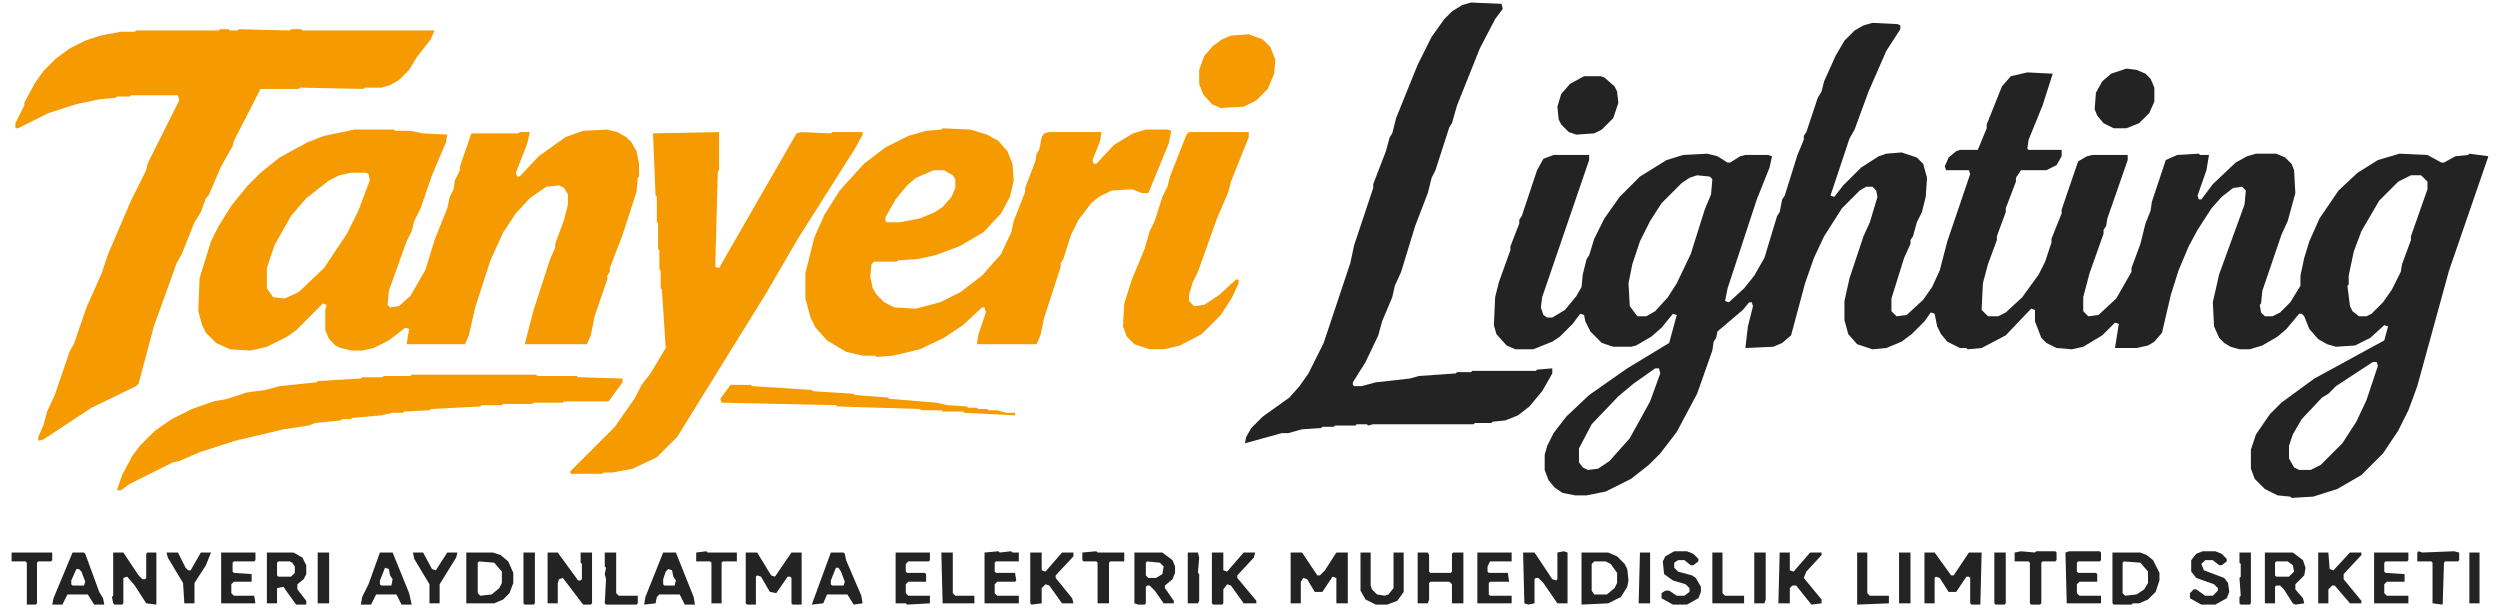
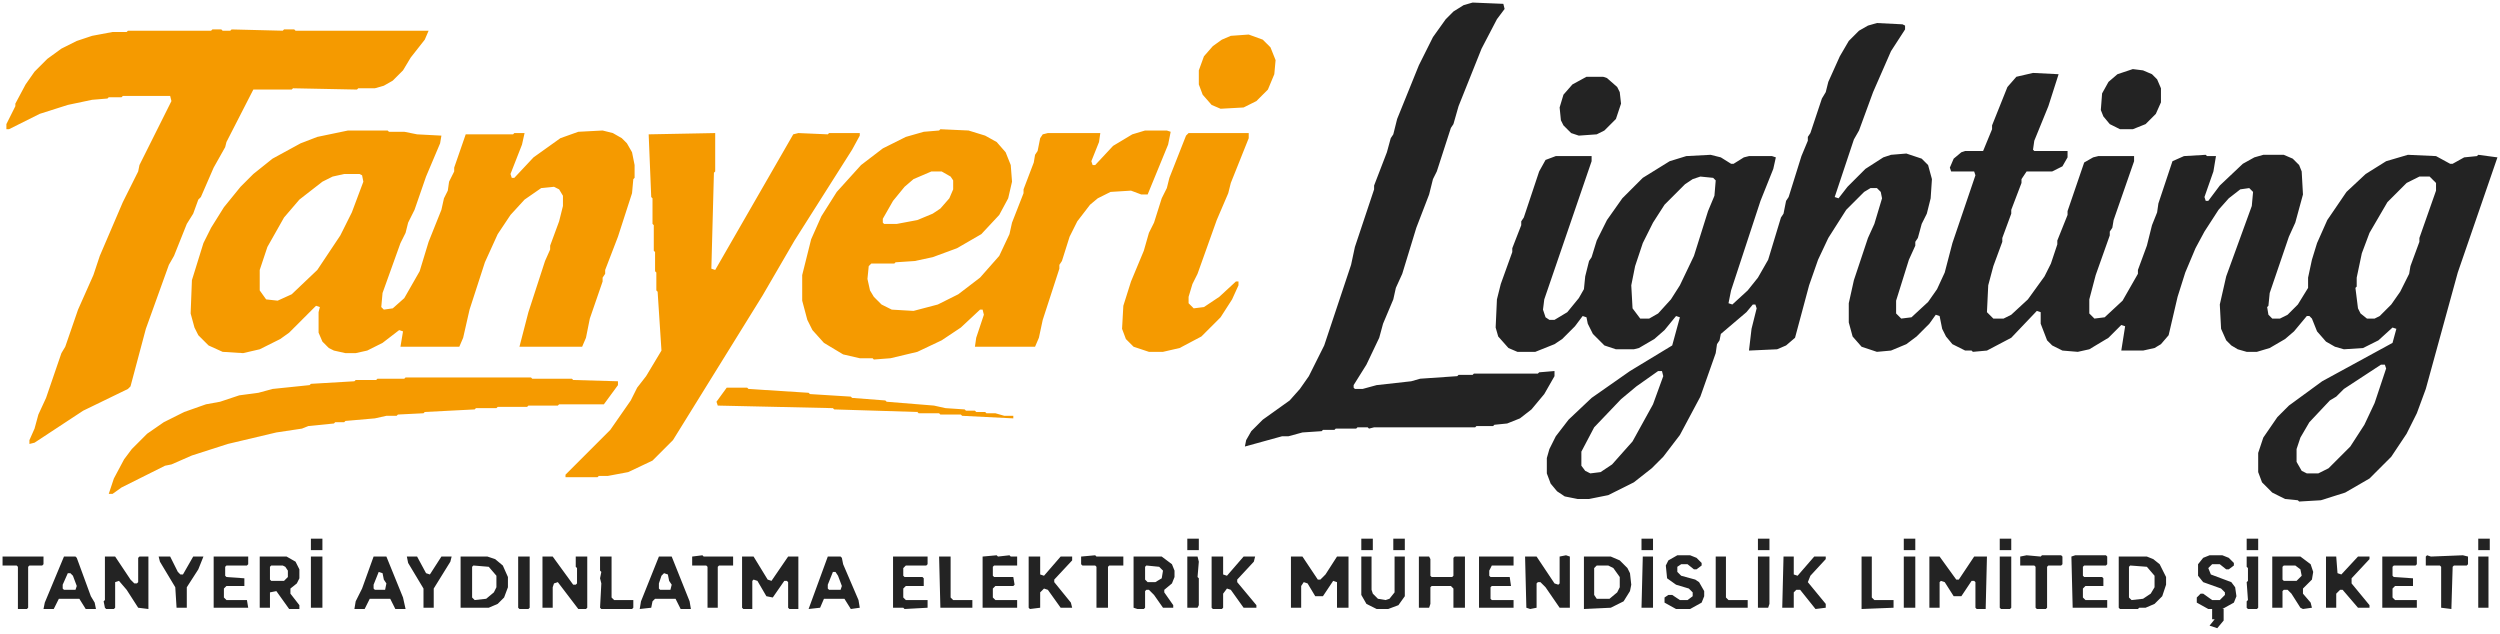
- <svg xmlns="http://www.w3.org/2000/svg" width="560" height="136" viewBox="116 119 1954 478">
+ <svg xmlns="http://www.w3.org/2000/svg" width="560" height="142" viewBox="116 119 1954 495.475">
  <path d="M 676 433 L 677 436 L 767 438 L 768 439 L 833 441 L 834 442 L 850 442 L 851 443 L 867 443 L 868 444 L 908 446 L 908 444 L 901 444 L 894 442 L 887 442 L 886 441 L 879 441 L 878 440 L 871 440 L 870 439 L 855 438 L 846 436 L 809 433 L 808 432 L 782 430 L 781 429 L 749 427 L 748 426 L 701 423 L 700 422 L 684 422 Z M 599 417 L 564 416 L 563 415 L 532 415 L 531 414 L 433 414 L 432 415 L 411 415 L 410 416 L 394 416 L 393 417 L 359 419 L 358 420 L 329 423 L 318 426 L 303 428 L 288 433 L 277 435 L 260 441 L 244 449 L 231 458 L 219 470 L 213 478 L 205 493 L 201 505 L 204 505 L 211 500 L 245 483 L 250 482 L 266 475 L 294 466 L 332 457 L 352 454 L 357 452 L 377 450 L 378 449 L 385 449 L 386 448 L 409 446 L 418 444 L 426 444 L 427 443 L 447 442 L 448 441 L 487 439 L 488 438 L 504 438 L 505 437 L 528 437 L 529 436 L 552 436 L 553 435 L 588 435 L 599 420 Z M 1092 223 L 1045 223 L 1043 225 L 1030 258 L 1028 266 L 1024 274 L 1018 293 L 1014 301 L 1010 315 L 1000 339 L 994 358 L 993 376 L 996 384 L 1002 390 L 1014 394 L 1025 394 L 1038 391 L 1055 382 L 1070 367 L 1079 353 L 1084 342 L 1084 339 L 1082 339 L 1069 351 L 1057 359 L 1049 360 L 1045 356 L 1045 351 L 1048 341 L 1052 333 L 1067 291 L 1076 270 L 1078 262 L 1092 227 Z M 788 223 L 764 223 L 763 224 L 740 223 L 736 224 L 675 330 L 672 329 L 674 254 L 675 253 L 675 223 L 623 224 L 625 273 L 626 274 L 626 294 L 627 295 L 627 315 L 628 316 L 628 331 L 629 332 L 629 346 L 630 347 L 633 393 L 621 413 L 614 422 L 609 432 L 593 455 L 558 490 L 558 492 L 583 492 L 584 491 L 591 491 L 607 488 L 626 479 L 642 463 L 712 350 L 737 307 L 782 236 L 788 225 Z M 266 338 L 265 364 L 268 375 L 271 381 L 279 389 L 290 394 L 306 395 L 319 392 L 335 384 L 342 379 L 363 358 L 366 359 L 365 363 L 365 379 L 368 386 L 373 391 L 377 393 L 386 395 L 394 395 L 403 393 L 415 387 L 428 377 L 431 378 L 429 390 L 475 390 L 478 383 L 483 361 L 495 324 L 505 302 L 515 287 L 526 275 L 539 266 L 549 265 L 553 267 L 556 272 L 556 280 L 553 292 L 546 311 L 546 314 L 542 323 L 529 363 L 522 390 L 571 390 L 574 383 L 577 368 L 587 339 L 587 336 L 589 333 L 589 330 L 599 304 L 610 270 L 611 259 L 612 258 L 612 248 L 610 238 L 606 231 L 602 227 L 595 223 L 587 221 L 568 222 L 554 227 L 533 242 L 518 258 L 516 258 L 515 255 L 524 232 L 526 223 L 518 223 L 517 224 L 480 224 L 471 250 L 471 253 L 467 261 L 466 268 L 463 274 L 461 283 L 451 308 L 444 331 L 432 352 L 423 360 L 416 361 L 414 359 L 415 348 L 429 309 L 433 301 L 435 293 L 440 283 L 449 257 L 460 231 L 461 225 L 442 224 L 432 222 L 420 222 L 419 221 L 388 221 L 364 226 L 351 231 L 329 243 L 314 255 L 304 265 L 291 281 L 281 297 L 275 309 Z M 399 256 L 400 261 L 391 285 L 382 303 L 364 330 L 344 349 L 333 354 L 324 353 L 319 346 L 319 330 L 325 312 L 338 289 L 350 275 L 368 261 L 376 257 L 385 255 L 397 255 Z M 1031 222 L 1028 221 L 1011 221 L 1001 224 L 986 233 L 972 248 L 970 248 L 969 245 L 975 230 L 976 223 L 935 223 L 931 224 L 929 227 L 927 237 L 925 240 L 924 246 L 916 267 L 916 270 L 907 293 L 905 302 L 897 319 L 882 336 L 865 349 L 849 357 L 830 362 L 813 361 L 805 357 L 799 351 L 796 346 L 794 337 L 795 327 L 797 325 L 815 325 L 816 324 L 831 323 L 845 320 L 864 313 L 883 302 L 897 287 L 904 274 L 907 261 L 906 248 L 902 238 L 895 230 L 886 225 L 873 221 L 851 220 L 850 221 L 838 222 L 824 226 L 806 235 L 789 248 L 770 269 L 758 288 L 750 306 L 743 334 L 743 354 L 747 369 L 751 377 L 760 387 L 775 396 L 788 399 L 798 399 L 799 400 L 812 399 L 833 394 L 852 385 L 867 375 L 882 361 L 884 361 L 885 365 L 879 383 L 878 390 L 925 390 L 928 383 L 931 369 L 944 329 L 944 326 L 946 323 L 952 304 L 958 292 L 968 279 L 974 274 L 984 269 L 1000 268 L 1008 271 L 1013 271 L 1029 232 Z M 859 257 L 861 260 L 861 267 L 858 274 L 851 282 L 845 286 L 833 291 L 817 294 L 807 294 L 806 293 L 806 290 L 814 276 L 823 265 L 830 259 L 844 253 L 852 253 Z M 1103 150 L 1092 146 L 1078 147 L 1071 150 L 1064 155 L 1057 163 L 1053 174 L 1053 185 L 1056 193 L 1063 201 L 1070 204 L 1088 203 L 1098 198 L 1107 189 L 1112 177 L 1113 166 L 1109 156 Z M 451 143 L 347 143 L 346 142 L 338 142 L 337 143 L 297 142 L 296 143 L 290 143 L 289 142 L 282 142 L 281 143 L 216 143 L 215 144 L 204 144 L 188 147 L 176 151 L 164 157 L 153 165 L 143 175 L 136 185 L 128 200 L 128 202 L 121 216 L 121 220 L 123 220 L 147 208 L 169 201 L 188 197 L 200 196 L 201 195 L 211 195 L 212 194 L 249 194 L 250 198 L 225 248 L 224 253 L 212 277 L 194 319 L 189 334 L 177 361 L 167 390 L 164 395 L 152 430 L 146 443 L 143 454 L 139 463 L 139 466 L 143 465 L 181 440 L 216 423 L 218 421 L 230 376 L 248 326 L 252 319 L 262 294 L 267 286 L 271 275 L 273 273 L 283 250 L 292 234 L 293 230 L 314 189 L 344 189 L 345 188 L 395 189 L 396 188 L 409 188 L 416 186 L 423 182 L 431 174 L 437 164 L 448 150 Z" fill="#F59A00" fill-rule="evenodd" />
-   <path d="M 2053 554 L 2053 594 L 2061 594 L 2061 554 Z M 1978 554 L 1978 594 L 2005 594 L 2005 588 L 1988 588 L 1986 586 L 1986 579 L 1988 577 L 2002 577 L 2002 571 L 1987 570 L 1986 569 L 1986 562 L 1987 561 L 2004 561 L 2005 560 L 2005 554 Z M 1934 554 L 1934 594 L 1942 594 L 1942 583 L 1945 580 L 1947 580 L 1959 594 L 1968 594 L 1968 592 L 1954 575 L 1954 571 L 1968 556 L 1968 554 L 1959 554 L 1946 568 L 1943 567 L 1942 554 Z M 1892 554 L 1892 594 L 1900 594 L 1900 581 L 1901 580 L 1904 580 L 1907 583 L 1914 594 L 1916 595 L 1923 594 L 1922 590 L 1916 583 L 1916 579 L 1923 572 L 1924 566 L 1922 560 L 1914 554 Z M 1900 562 L 1901 561 L 1910 561 L 1914 564 L 1915 569 L 1911 573 L 1901 573 L 1900 572 Z M 1872 554 L 1872 562 L 1873 563 L 1873 573 L 1872 574 L 1873 588 L 1872 589 L 1872 594 L 1873 595 L 1880 595 L 1881 594 L 1881 554 Z M 1772 554 L 1772 594 L 1773 595 L 1787 595 L 1788 594 L 1793 594 L 1800 591 L 1806 585 L 1809 576 L 1809 570 L 1804 560 L 1799 556 L 1794 554 Z M 1781 561 L 1794 562 L 1800 569 L 1800 578 L 1797 583 L 1791 587 L 1782 588 L 1780 586 L 1780 562 Z M 1679 554 L 1679 594 L 1680 595 L 1687 595 L 1688 594 L 1688 554 Z M 1624 554 L 1624 594 L 1632 594 L 1632 574 L 1633 573 L 1636 574 L 1643 585 L 1649 585 L 1657 573 L 1659 573 L 1660 574 L 1660 594 L 1661 595 L 1668 595 L 1669 554 L 1659 554 L 1647 572 L 1645 572 L 1632 554 Z M 1604 554 L 1604 594 L 1613 594 L 1613 554 Z M 1571 554 L 1571 595 L 1596 594 L 1596 588 L 1581 588 L 1579 586 L 1579 554 Z M 1510 554 L 1509 594 L 1518 594 L 1518 582 L 1520 580 L 1523 580 L 1535 595 L 1543 594 L 1543 591 L 1529 574 L 1531 569 L 1543 556 L 1543 554 L 1534 554 L 1521 569 L 1518 568 L 1518 554 Z M 1490 554 L 1490 594 L 1498 594 L 1499 591 L 1499 554 Z M 1457 554 L 1457 594 L 1482 594 L 1482 588 L 1467 588 L 1465 586 L 1465 554 Z M 1400 554 L 1399 594 L 1408 594 L 1408 554 Z M 1354 554 L 1354 595 L 1375 594 L 1385 589 L 1390 581 L 1391 576 L 1390 567 L 1388 563 L 1382 557 L 1375 554 Z M 1364 561 L 1373 561 L 1377 563 L 1382 570 L 1382 578 L 1380 582 L 1374 587 L 1364 587 L 1362 584 L 1362 563 Z M 1272 554 L 1272 594 L 1299 594 L 1299 588 L 1282 588 L 1281 587 L 1281 578 L 1282 577 L 1297 577 L 1296 570 L 1281 570 L 1280 569 L 1280 565 L 1282 561 L 1299 561 L 1299 554 Z M 1225 554 L 1225 594 L 1233 594 L 1234 591 L 1234 578 L 1235 577 L 1250 577 L 1252 579 L 1252 594 L 1261 594 L 1261 554 L 1253 554 L 1252 555 L 1252 569 L 1251 570 L 1235 570 L 1234 569 L 1234 556 L 1233 554 Z M 1180 554 L 1180 584 L 1184 591 L 1192 595 L 1201 595 L 1209 592 L 1214 585 L 1214 554 L 1206 554 L 1206 582 L 1202 587 L 1199 588 L 1193 587 L 1189 583 L 1188 580 L 1188 554 Z M 1125 554 L 1125 594 L 1133 594 L 1133 577 L 1135 574 L 1138 575 L 1144 585 L 1150 585 L 1158 573 L 1161 574 L 1161 594 L 1170 594 L 1170 554 L 1161 554 L 1152 568 L 1148 572 L 1146 572 L 1134 554 Z M 1063 554 L 1063 594 L 1064 595 L 1071 595 L 1072 594 L 1072 583 L 1075 579 L 1078 580 L 1088 594 L 1098 594 L 1098 592 L 1083 574 L 1083 572 L 1096 558 L 1097 554 L 1088 554 L 1075 569 L 1072 568 L 1072 554 Z M 1044 554 L 1044 594 L 1052 594 L 1053 592 L 1053 571 L 1052 570 L 1053 558 L 1052 554 Z M 1002 554 L 1002 594 L 1005 595 L 1010 595 L 1011 594 L 1011 581 L 1012 580 L 1014 580 L 1018 584 L 1025 594 L 1033 594 L 1033 592 L 1026 582 L 1026 580 L 1032 575 L 1034 570 L 1034 565 L 1032 560 L 1024 554 Z M 1011 562 L 1012 561 L 1022 562 L 1025 565 L 1024 571 L 1019 574 L 1013 574 L 1011 572 Z M 920 554 L 920 594 L 921 595 L 929 594 L 929 582 L 932 579 L 935 580 L 945 594 L 954 594 L 953 590 L 940 574 L 940 572 L 954 557 L 954 554 L 945 554 L 932 569 L 929 568 L 929 554 Z M 850 554 L 851 594 L 876 594 L 876 588 L 861 588 L 859 586 L 859 554 Z M 814 554 L 814 594 L 822 594 L 823 595 L 841 594 L 841 588 L 824 588 L 822 586 L 822 579 L 824 577 L 838 577 L 838 571 L 837 570 L 823 570 L 822 569 L 822 563 L 824 561 L 840 561 L 841 560 L 841 554 Z M 763 554 L 748 595 L 757 594 L 760 587 L 776 587 L 781 595 L 788 594 L 787 588 L 775 560 L 774 555 L 773 554 Z M 767 566 L 769 566 L 771 569 L 774 577 L 773 580 L 764 580 L 763 579 L 763 576 Z M 696 554 L 696 594 L 697 595 L 704 595 L 704 573 L 705 572 L 708 573 L 715 585 L 720 586 L 729 573 L 731 573 L 732 574 L 732 594 L 733 595 L 740 595 L 740 554 L 732 554 L 719 573 L 716 572 L 705 554 Z M 631 554 L 617 589 L 616 595 L 625 594 L 626 589 L 628 587 L 644 587 L 648 595 L 656 595 L 655 589 L 641 554 Z M 635 567 L 638 568 L 639 573 L 641 576 L 640 580 L 632 580 L 631 579 L 631 575 L 633 569 Z M 585 554 L 585 565 L 586 566 L 585 571 L 586 575 L 585 594 L 586 595 L 610 595 L 611 594 L 611 588 L 596 588 L 594 586 L 594 554 Z M 540 554 L 540 594 L 548 594 L 548 578 L 549 575 L 552 574 L 568 595 L 574 595 L 575 594 L 575 554 L 566 554 L 566 562 L 567 563 L 567 575 L 566 576 L 564 576 L 548 554 Z M 521 554 L 521 594 L 522 595 L 529 595 L 530 594 L 530 554 Z M 476 554 L 476 594 L 498 594 L 505 591 L 510 586 L 513 578 L 513 570 L 509 561 L 503 556 L 497 554 Z M 486 561 L 498 562 L 504 569 L 504 578 L 502 582 L 496 587 L 487 588 L 485 586 L 485 562 Z M 434 554 L 435 559 L 447 579 L 447 594 L 455 594 L 455 579 L 468 558 L 469 554 L 461 554 L 452 568 L 449 567 L 442 554 Z M 408 554 L 399 579 L 394 589 L 393 595 L 401 595 L 405 587 L 421 587 L 425 595 L 433 595 L 431 586 L 418 554 Z M 412 566 L 415 567 L 416 572 L 418 575 L 417 580 L 409 580 L 408 579 L 408 576 Z M 359 554 L 359 594 L 368 594 L 368 554 Z M 319 554 L 319 594 L 327 594 L 327 582 L 332 581 L 342 595 L 350 595 L 350 592 L 343 583 L 343 579 L 348 575 L 350 571 L 350 564 L 347 558 L 340 554 Z M 327 562 L 328 561 L 337 561 L 339 562 L 341 565 L 341 570 L 338 573 L 328 573 L 327 572 Z M 283 554 L 283 594 L 310 594 L 309 588 L 293 588 L 291 586 L 291 579 L 293 577 L 307 577 L 307 571 L 293 570 L 292 569 L 292 562 L 293 561 L 309 561 L 310 560 L 310 554 Z M 240 554 L 241 558 L 253 578 L 254 594 L 262 594 L 262 578 L 271 564 L 275 554 L 267 554 L 259 568 L 257 568 L 255 566 L 249 554 Z M 198 554 L 198 588 L 197 589 L 198 594 L 199 595 L 205 595 L 206 594 L 206 574 L 209 573 L 215 580 L 224 594 L 232 595 L 232 554 L 225 554 L 224 555 L 224 574 L 223 575 L 221 575 L 218 572 L 206 554 Z M 166 554 L 151 590 L 150 595 L 158 595 L 162 587 L 178 587 L 183 595 L 191 595 L 190 590 L 187 585 L 176 555 L 175 554 Z M 169 567 L 171 567 L 173 569 L 176 577 L 175 580 L 166 580 L 165 579 L 165 576 Z M 118 554 L 118 561 L 129 561 L 130 562 L 130 595 L 137 595 L 138 594 L 138 562 L 139 561 L 149 561 L 150 560 L 150 554 Z M 2013 553 L 2012 554 L 2012 561 L 2023 561 L 2024 562 L 2024 594 L 2032 595 L 2033 562 L 2034 561 L 2044 561 L 2045 560 L 2045 554 L 2041 553 L 2016 554 Z M 1843 553 L 1838 555 L 1834 560 L 1834 569 L 1838 574 L 1852 579 L 1855 582 L 1855 584 L 1851 588 L 1845 588 L 1838 583 L 1836 583 L 1833 586 L 1833 590 L 1842 595 L 1853 595 L 1862 590 L 1864 585 L 1863 578 L 1860 574 L 1844 568 L 1842 563 L 1845 560 L 1851 560 L 1856 564 L 1858 564 L 1862 561 L 1862 559 L 1858 555 L 1853 553 Z M 1735 554 L 1736 594 L 1763 594 L 1763 588 L 1746 588 L 1744 586 L 1744 579 L 1746 577 L 1760 577 L 1760 571 L 1759 570 L 1745 570 L 1744 569 L 1744 562 L 1745 561 L 1762 561 L 1763 560 L 1763 554 L 1762 553 L 1738 553 Z M 1695 554 L 1695 561 L 1706 561 L 1707 562 L 1707 594 L 1708 595 L 1715 595 L 1716 594 L 1716 562 L 1717 561 L 1727 561 L 1728 560 L 1728 554 L 1727 553 L 1712 553 L 1711 554 L 1700 553 Z M 1427 553 L 1420 557 L 1418 561 L 1419 571 L 1426 576 L 1436 579 L 1439 582 L 1439 585 L 1435 588 L 1429 588 L 1423 584 L 1420 584 L 1417 586 L 1417 590 L 1426 595 L 1437 595 L 1446 590 L 1448 585 L 1448 581 L 1444 574 L 1441 572 L 1430 569 L 1427 566 L 1427 562 L 1430 560 L 1435 560 L 1440 564 L 1442 564 L 1446 561 L 1446 559 L 1442 555 L 1437 553 Z M 1343 554 L 1340 553 L 1335 554 L 1335 575 L 1334 576 L 1331 575 L 1317 554 L 1308 554 L 1309 594 L 1312 595 L 1317 594 L 1317 575 L 1318 574 L 1320 574 L 1324 578 L 1335 594 L 1343 594 Z M 961 554 L 961 560 L 962 561 L 972 561 L 973 562 L 973 594 L 982 594 L 982 562 L 983 561 L 994 561 L 994 554 L 973 554 L 972 553 Z M 884 554 L 884 594 L 911 594 L 911 588 L 894 588 L 892 586 L 892 579 L 894 577 L 908 577 L 909 576 L 908 570 L 893 570 L 892 569 L 892 562 L 893 561 L 911 561 L 911 554 L 906 554 L 905 553 L 896 554 L 895 553 Z M 657 554 L 657 561 L 668 561 L 669 562 L 669 594 L 677 594 L 677 562 L 678 561 L 689 561 L 689 554 L 666 554 L 665 553 Z M 1372 180 L 1369 179 L 1356 179 L 1345 185 L 1338 193 L 1335 203 L 1336 213 L 1338 217 L 1344 223 L 1350 225 L 1364 224 L 1370 221 L 1379 212 L 1383 200 L 1382 191 L 1380 187 Z M 1798 177 L 1791 174 L 1783 173 L 1771 177 L 1764 183 L 1759 192 L 1758 205 L 1760 210 L 1765 216 L 1773 220 L 1783 220 L 1793 216 L 1801 208 L 1805 199 L 1805 188 L 1802 181 Z M 1286 353 L 1285 375 L 1287 382 L 1295 391 L 1302 394 L 1316 394 L 1331 388 L 1337 384 L 1347 374 L 1353 366 L 1356 367 L 1357 372 L 1361 380 L 1370 389 L 1379 392 L 1393 392 L 1397 391 L 1409 384 L 1417 377 L 1426 366 L 1429 367 L 1423 389 L 1390 409 L 1360 430 L 1342 447 L 1332 460 L 1327 470 L 1325 477 L 1325 489 L 1328 497 L 1333 503 L 1339 507 L 1349 509 L 1358 509 L 1373 506 L 1393 496 L 1407 485 L 1416 476 L 1429 459 L 1445 429 L 1457 395 L 1458 388 L 1460 385 L 1461 380 L 1481 363 L 1486 357 L 1488 357 L 1489 360 L 1485 376 L 1483 393 L 1505 392 L 1512 389 L 1519 383 L 1530 342 L 1537 322 L 1545 305 L 1559 283 L 1573 269 L 1578 266 L 1583 266 L 1586 269 L 1587 274 L 1581 294 L 1576 305 L 1565 338 L 1561 356 L 1561 371 L 1564 382 L 1571 390 L 1583 394 L 1594 393 L 1606 388 L 1614 382 L 1624 372 L 1629 365 L 1632 366 L 1634 376 L 1637 382 L 1642 388 L 1652 393 L 1657 393 L 1658 394 L 1669 393 L 1688 383 L 1708 362 L 1711 363 L 1711 372 L 1716 385 L 1720 389 L 1728 393 L 1740 394 L 1749 392 L 1764 383 L 1774 373 L 1777 374 L 1774 393 L 1791 393 L 1800 391 L 1805 388 L 1811 381 L 1818 351 L 1824 332 L 1832 313 L 1839 300 L 1850 283 L 1858 274 L 1867 267 L 1874 266 L 1877 269 L 1876 280 L 1856 335 L 1851 357 L 1852 376 L 1856 385 L 1860 389 L 1865 392 L 1872 394 L 1880 394 L 1890 391 L 1902 384 L 1909 378 L 1919 366 L 1921 366 L 1923 368 L 1927 378 L 1934 386 L 1941 390 L 1948 392 L 1963 391 L 1975 385 L 1986 375 L 1989 376 L 1986 387 L 1931 417 L 1905 436 L 1896 445 L 1885 461 L 1881 473 L 1881 488 L 1884 496 L 1892 504 L 1902 509 L 1912 510 L 1913 511 L 1930 510 L 1949 504 L 1968 493 L 1985 476 L 1997 458 L 2005 442 L 2012 423 L 2037 332 L 2068 242 L 2053 240 L 2052 241 L 2042 242 L 2033 247 L 2031 247 L 2020 241 L 1998 240 L 1981 245 L 1965 255 L 1950 269 L 1935 291 L 1927 309 L 1923 322 L 1920 336 L 1920 344 L 1912 357 L 1904 365 L 1898 368 L 1892 368 L 1889 365 L 1888 359 L 1889 358 L 1890 348 L 1905 304 L 1910 293 L 1916 271 L 1915 253 L 1913 248 L 1908 243 L 1901 240 L 1885 240 L 1878 242 L 1869 247 L 1851 264 L 1842 276 L 1840 276 L 1839 273 L 1846 253 L 1848 241 L 1841 241 L 1840 240 L 1823 241 L 1814 245 L 1803 278 L 1802 285 L 1798 295 L 1794 311 L 1787 330 L 1787 333 L 1775 354 L 1761 367 L 1753 368 L 1749 364 L 1749 353 L 1754 334 L 1765 303 L 1765 300 L 1767 297 L 1768 291 L 1784 245 L 1784 241 L 1756 241 L 1752 242 L 1745 246 L 1732 284 L 1732 287 L 1724 307 L 1724 310 L 1719 325 L 1714 335 L 1701 353 L 1688 365 L 1682 368 L 1674 368 L 1669 363 L 1670 342 L 1674 327 L 1681 308 L 1681 305 L 1688 286 L 1688 283 L 1696 262 L 1696 259 L 1700 253 L 1720 253 L 1728 249 L 1732 242 L 1732 237 L 1706 237 L 1705 236 L 1706 229 L 1717 202 L 1725 177 L 1705 176 L 1692 179 L 1685 187 L 1673 217 L 1673 220 L 1666 237 L 1652 237 L 1649 238 L 1643 243 L 1640 250 L 1641 253 L 1659 253 L 1660 256 L 1642 309 L 1636 332 L 1630 345 L 1623 355 L 1610 367 L 1602 368 L 1598 364 L 1598 354 L 1608 322 L 1613 311 L 1613 308 L 1615 305 L 1618 294 L 1622 286 L 1625 274 L 1626 259 L 1623 248 L 1618 243 L 1606 239 L 1594 240 L 1588 242 L 1574 251 L 1560 265 L 1553 274 L 1550 273 L 1565 228 L 1569 221 L 1580 191 L 1594 159 L 1605 142 L 1605 139 L 1603 138 L 1583 137 L 1576 139 L 1569 143 L 1561 151 L 1554 163 L 1545 183 L 1543 191 L 1540 196 L 1531 223 L 1529 226 L 1529 229 L 1524 241 L 1514 273 L 1512 276 L 1510 286 L 1508 289 L 1498 322 L 1490 336 L 1482 346 L 1470 357 L 1467 356 L 1469 346 L 1492 276 L 1502 251 L 1504 242 L 1501 241 L 1483 241 L 1479 242 L 1471 247 L 1469 247 L 1461 242 L 1453 240 L 1434 241 L 1421 245 L 1400 258 L 1384 274 L 1372 291 L 1364 307 L 1360 320 L 1358 323 L 1355 335 L 1354 345 L 1350 352 L 1341 363 L 1331 369 L 1327 369 L 1324 367 L 1322 361 L 1323 353 L 1360 245 L 1360 241 L 1332 241 L 1324 244 L 1319 253 L 1307 289 L 1305 292 L 1305 295 L 1298 313 L 1298 316 L 1289 341 Z M 1415 409 L 1416 413 L 1408 435 L 1392 464 L 1376 482 L 1367 488 L 1359 489 L 1355 487 L 1352 483 L 1352 472 L 1362 453 L 1383 431 L 1395 421 L 1412 409 Z M 1980 404 L 1981 407 L 1972 434 L 1964 451 L 1953 468 L 1936 485 L 1928 489 L 1919 489 L 1915 487 L 1911 480 L 1911 470 L 1914 461 L 1921 449 L 1937 432 L 1942 429 L 1948 423 L 1977 404 Z M 2015 257 L 2020 262 L 2020 268 L 2007 305 L 2007 308 L 2000 327 L 1999 333 L 1992 347 L 1985 357 L 1976 366 L 1972 368 L 1966 368 L 1961 364 L 1959 360 L 1957 344 L 1958 343 L 1958 336 L 1962 317 L 1968 301 L 1982 277 L 1997 262 L 2007 257 Z M 1455 258 L 1457 260 L 1456 272 L 1451 284 L 1440 319 L 1429 342 L 1422 353 L 1412 364 L 1405 368 L 1398 368 L 1392 360 L 1391 342 L 1394 327 L 1400 309 L 1408 293 L 1417 279 L 1433 263 L 1439 259 L 1445 257 Z M 1291 122 L 1267 121 L 1260 123 L 1252 128 L 1246 134 L 1236 148 L 1225 170 L 1208 212 L 1205 224 L 1203 227 L 1200 238 L 1190 264 L 1190 267 L 1175 312 L 1172 326 L 1151 389 L 1139 413 L 1132 423 L 1124 432 L 1103 447 L 1094 456 L 1090 463 L 1089 468 L 1118 460 L 1123 460 L 1134 457 L 1149 456 L 1150 455 L 1159 455 L 1160 454 L 1176 454 L 1177 453 L 1185 453 L 1186 454 L 1190 453 L 1269 453 L 1270 452 L 1283 452 L 1284 451 L 1294 450 L 1304 446 L 1313 439 L 1323 427 L 1331 413 L 1331 409 L 1319 410 L 1318 411 L 1268 411 L 1267 412 L 1256 412 L 1255 413 L 1226 415 L 1219 417 L 1192 420 L 1181 423 L 1175 423 L 1174 422 L 1174 420 L 1184 404 L 1194 383 L 1197 372 L 1205 353 L 1207 344 L 1212 333 L 1223 297 L 1233 271 L 1236 259 L 1239 253 L 1250 219 L 1252 216 L 1256 202 L 1274 157 L 1286 134 L 1292 126 Z" fill="#232323" fill-rule="evenodd" />
+   <path d="M 2053 554 L 2053 594 L 2061 594 L 2061 554 Z M 1978 554 L 1978 594 L 2005 594 L 2005 588 L 1988 588 L 1986 586 L 1986 579 L 1988 577 L 2002 577 L 2002 571 L 1987 570 L 1986 569 L 1986 562 L 1987 561 L 2004 561 L 2005 560 L 2005 554 Z M 1934 554 L 1934 594 L 1942 594 L 1942 583 L 1945 580 L 1947 580 L 1959 594 L 1968 594 L 1968 592 L 1954 575 L 1954 571 L 1968 556 L 1968 554 L 1959 554 L 1946 568 L 1943 567 L 1942 554 Z M 1892 554 L 1892 594 L 1900 594 L 1900 581 L 1901 580 L 1904 580 L 1907 583 L 1914 594 L 1916 595 L 1923 594 L 1922 590 L 1916 583 L 1916 579 L 1923 572 L 1924 566 L 1922 560 L 1914 554 Z M 1900 562 L 1901 561 L 1910 561 L 1914 564 L 1915 569 L 1911 573 L 1901 573 L 1900 572 Z M 1872 554 L 1872 562 L 1873 563 L 1873 573 L 1872 574 L 1873 588 L 1872 589 L 1872 594 L 1873 595 L 1880 595 L 1881 594 L 1881 554 Z M 1772 554 L 1772 594 L 1773 595 L 1787 595 L 1788 594 L 1793 594 L 1800 591 L 1806 585 L 1809 576 L 1809 570 L 1804 560 L 1799 556 L 1794 554 Z M 1781 561 L 1794 562 L 1800 569 L 1800 578 L 1797 583 L 1791 587 L 1782 588 L 1780 586 L 1780 562 Z M 1679 554 L 1679 594 L 1680 595 L 1687 595 L 1688 594 L 1688 554 Z M 1624 554 L 1624 594 L 1632 594 L 1632 574 L 1633 573 L 1636 574 L 1643 585 L 1649 585 L 1657 573 L 1659 573 L 1660 574 L 1660 594 L 1661 595 L 1668 595 L 1669 554 L 1659 554 L 1647 572 L 1645 572 L 1632 554 Z M 1604 554 L 1604 594 L 1613 594 L 1613 554 Z M 1571 554 L 1571 595 L 1596 594 L 1596 588 L 1581 588 L 1579 586 L 1579 554 Z M 1510 554 L 1509 594 L 1518 594 L 1518 582 L 1520 580 L 1523 580 L 1535 595 L 1543 594 L 1543 591 L 1529 574 L 1531 569 L 1543 556 L 1543 554 L 1534 554 L 1521 569 L 1518 568 L 1518 554 Z M 1490 554 L 1490 594 L 1498 594 L 1499 591 L 1499 554 Z M 1457 554 L 1457 594 L 1482 594 L 1482 588 L 1467 588 L 1465 586 L 1465 554 Z M 1400 554 L 1399 594 L 1408 594 L 1408 554 Z M 1354 554 L 1354 595 L 1375 594 L 1385 589 L 1390 581 L 1391 576 L 1390 567 L 1388 563 L 1382 557 L 1375 554 Z M 1364 561 L 1373 561 L 1377 563 L 1382 570 L 1382 578 L 1380 582 L 1374 587 L 1364 587 L 1362 584 L 1362 563 Z M 1272 554 L 1272 594 L 1299 594 L 1299 588 L 1282 588 L 1281 587 L 1281 578 L 1282 577 L 1297 577 L 1296 570 L 1281 570 L 1280 569 L 1280 565 L 1282 561 L 1299 561 L 1299 554 Z M 1225 554 L 1225 594 L 1233 594 L 1234 591 L 1234 578 L 1235 577 L 1250 577 L 1252 579 L 1252 594 L 1261 594 L 1261 554 L 1253 554 L 1252 555 L 1252 569 L 1251 570 L 1235 570 L 1234 569 L 1234 556 L 1233 554 Z M 1180 554 L 1180 584 L 1184 591 L 1192 595 L 1201 595 L 1209 592 L 1214 585 L 1214 554 L 1206 554 L 1206 582 L 1202 587 L 1199 588 L 1193 587 L 1189 583 L 1188 580 L 1188 554 Z M 1125 554 L 1125 594 L 1133 594 L 1133 577 L 1135 574 L 1138 575 L 1144 585 L 1150 585 L 1158 573 L 1161 574 L 1161 594 L 1170 594 L 1170 554 L 1161 554 L 1152 568 L 1148 572 L 1146 572 L 1134 554 Z M 1063 554 L 1063 594 L 1064 595 L 1071 595 L 1072 594 L 1072 583 L 1075 579 L 1078 580 L 1088 594 L 1098 594 L 1098 592 L 1083 574 L 1083 572 L 1096 558 L 1097 554 L 1088 554 L 1075 569 L 1072 568 L 1072 554 Z M 1044 554 L 1044 594 L 1052 594 L 1053 592 L 1053 571 L 1052 570 L 1053 558 L 1052 554 Z M 1002 554 L 1002 594 L 1005 595 L 1010 595 L 1011 594 L 1011 581 L 1012 580 L 1014 580 L 1018 584 L 1025 594 L 1033 594 L 1033 592 L 1026 582 L 1026 580 L 1032 575 L 1034 570 L 1034 565 L 1032 560 L 1024 554 Z M 1011 562 L 1012 561 L 1022 562 L 1025 565 L 1024 571 L 1019 574 L 1013 574 L 1011 572 Z M 920 554 L 920 594 L 921 595 L 929 594 L 929 582 L 932 579 L 935 580 L 945 594 L 954 594 L 953 590 L 940 574 L 940 572 L 954 557 L 954 554 L 945 554 L 932 569 L 929 568 L 929 554 Z M 850 554 L 851 594 L 876 594 L 876 588 L 861 588 L 859 586 L 859 554 Z M 814 554 L 814 594 L 822 594 L 823 595 L 841 594 L 841 588 L 824 588 L 822 586 L 822 579 L 824 577 L 838 577 L 838 571 L 837 570 L 823 570 L 822 569 L 822 563 L 824 561 L 840 561 L 841 560 L 841 554 Z M 763 554 L 748 595 L 757 594 L 760 587 L 776 587 L 781 595 L 788 594 L 787 588 L 775 560 L 774 555 L 773 554 Z M 767 566 L 769 566 L 771 569 L 774 577 L 773 580 L 764 580 L 763 579 L 763 576 Z M 696 554 L 696 594 L 697 595 L 704 595 L 704 573 L 705 572 L 708 573 L 715 585 L 720 586 L 729 573 L 731 573 L 732 574 L 732 594 L 733 595 L 740 595 L 740 554 L 732 554 L 719 573 L 716 572 L 705 554 Z M 631 554 L 617 589 L 616 595 L 625 594 L 626 589 L 628 587 L 644 587 L 648 595 L 656 595 L 655 589 L 641 554 Z M 635 567 L 638 568 L 639 573 L 641 576 L 640 580 L 632 580 L 631 579 L 631 575 L 633 569 Z M 585 554 L 585 565 L 586 566 L 585 571 L 586 575 L 585 594 L 586 595 L 610 595 L 611 594 L 611 588 L 596 588 L 594 586 L 594 554 Z M 540 554 L 540 594 L 548 594 L 548 578 L 549 575 L 552 574 L 568 595 L 574 595 L 575 594 L 575 554 L 566 554 L 566 562 L 567 563 L 567 575 L 566 576 L 564 576 L 548 554 Z M 521 554 L 521 594 L 522 595 L 529 595 L 530 594 L 530 554 Z M 476 554 L 476 594 L 498 594 L 505 591 L 510 586 L 513 578 L 513 570 L 509 561 L 503 556 L 497 554 Z M 486 561 L 498 562 L 504 569 L 504 578 L 502 582 L 496 587 L 487 588 L 485 586 L 485 562 Z M 434 554 L 435 559 L 447 579 L 447 594 L 455 594 L 455 579 L 468 558 L 469 554 L 461 554 L 452 568 L 449 567 L 442 554 Z M 408 554 L 399 579 L 394 589 L 393 595 L 401 595 L 405 587 L 421 587 L 425 595 L 433 595 L 431 586 L 418 554 Z M 412 566 L 415 567 L 416 572 L 418 575 L 417 580 L 409 580 L 408 579 L 408 576 Z M 359 554 L 359 594 L 368 594 L 368 554 Z M 319 554 L 319 594 L 327 594 L 327 582 L 332 581 L 342 595 L 350 595 L 350 592 L 343 583 L 343 579 L 348 575 L 350 571 L 350 564 L 347 558 L 340 554 Z M 327 562 L 328 561 L 337 561 L 339 562 L 341 565 L 341 570 L 338 573 L 328 573 L 327 572 Z M 283 554 L 283 594 L 310 594 L 309 588 L 293 588 L 291 586 L 291 579 L 293 577 L 307 577 L 307 571 L 293 570 L 292 569 L 292 562 L 293 561 L 309 561 L 310 560 L 310 554 Z M 240 554 L 241 558 L 253 578 L 254 594 L 262 594 L 262 578 L 271 564 L 275 554 L 267 554 L 259 568 L 257 568 L 255 566 L 249 554 Z M 198 554 L 198 588 L 197 589 L 198 594 L 199 595 L 205 595 L 206 594 L 206 574 L 209 573 L 215 580 L 224 594 L 232 595 L 232 554 L 225 554 L 224 555 L 224 574 L 223 575 L 221 575 L 218 572 L 206 554 Z M 166 554 L 151 590 L 150 595 L 158 595 L 162 587 L 178 587 L 183 595 L 191 595 L 190 590 L 187 585 L 176 555 L 175 554 Z M 169 567 L 171 567 L 173 569 L 176 577 L 175 580 L 166 580 L 165 579 L 165 576 Z M 118 554 L 118 561 L 129 561 L 130 562 L 130 595 L 137 595 L 138 594 L 138 562 L 139 561 L 149 561 L 150 560 L 150 554 Z M 2013 553 L 2012 554 L 2012 561 L 2023 561 L 2024 562 L 2024 594 L 2032 595 L 2033 562 L 2034 561 L 2044 561 L 2045 560 L 2045 554 L 2041 553 L 2016 554 Z M 1843 553 L 1838 555 L 1834 560 L 1834 569 L 1838 574 L 1852 579 L 1855 582 L 1855 584 L 1851 588 L 1845 588 L 1838 583 L 1836 583 L 1833 586 L 1833 590 L 1842 595 L 1853 595 L 1862 590 L 1864 585 L 1863 578 L 1860 574 L 1844 568 L 1842 563 L 1845 560 L 1851 560 L 1856 564 L 1858 564 L 1862 561 L 1862 559 L 1858 555 L 1853 553 Z M 1735 554 L 1736 594 L 1763 594 L 1763 588 L 1746 588 L 1744 586 L 1744 579 L 1746 577 L 1760 577 L 1760 571 L 1759 570 L 1745 570 L 1744 569 L 1744 562 L 1745 561 L 1762 561 L 1763 560 L 1763 554 L 1762 553 L 1738 553 Z M 1695 554 L 1695 561 L 1706 561 L 1707 562 L 1707 594 L 1708 595 L 1715 595 L 1716 594 L 1716 562 L 1717 561 L 1727 561 L 1728 560 L 1728 554 L 1727 553 L 1712 553 L 1711 554 L 1700 553 Z M 1427 553 L 1420 557 L 1418 561 L 1419 571 L 1426 576 L 1436 579 L 1439 582 L 1439 585 L 1435 588 L 1429 588 L 1423 584 L 1420 584 L 1417 586 L 1417 590 L 1426 595 L 1437 595 L 1446 590 L 1448 585 L 1448 581 L 1444 574 L 1441 572 L 1430 569 L 1427 566 L 1427 562 L 1430 560 L 1435 560 L 1440 564 L 1442 564 L 1446 561 L 1446 559 L 1442 555 L 1437 553 Z M 1343 554 L 1340 553 L 1335 554 L 1335 575 L 1334 576 L 1331 575 L 1317 554 L 1308 554 L 1309 594 L 1312 595 L 1317 594 L 1317 575 L 1318 574 L 1320 574 L 1324 578 L 1335 594 L 1343 594 Z M 961 554 L 961 560 L 962 561 L 972 561 L 973 562 L 973 594 L 982 594 L 982 562 L 983 561 L 994 561 L 994 554 L 973 554 L 972 553 Z M 884 554 L 884 594 L 911 594 L 911 588 L 894 588 L 892 586 L 892 579 L 894 577 L 908 577 L 909 576 L 908 570 L 893 570 L 892 569 L 892 562 L 893 561 L 911 561 L 911 554 L 906 554 L 905 553 L 896 554 L 895 553 Z M 657 554 L 657 561 L 668 561 L 669 562 L 669 594 L 677 594 L 677 562 L 678 561 L 689 561 L 689 554 L 666 554 L 665 553 Z M 1372 180 L 1369 179 L 1356 179 L 1345 185 L 1338 193 L 1335 203 L 1336 213 L 1338 217 L 1344 223 L 1350 225 L 1364 224 L 1370 221 L 1379 212 L 1383 200 L 1382 191 L 1380 187 Z M 1798 177 L 1791 174 L 1783 173 L 1771 177 L 1764 183 L 1759 192 L 1758 205 L 1760 210 L 1765 216 L 1773 220 L 1783 220 L 1793 216 L 1801 208 L 1805 199 L 1805 188 L 1802 181 Z M 1286 353 L 1285 375 L 1287 382 L 1295 391 L 1302 394 L 1316 394 L 1331 388 L 1337 384 L 1347 374 L 1353 366 L 1356 367 L 1357 372 L 1361 380 L 1370 389 L 1379 392 L 1393 392 L 1397 391 L 1409 384 L 1417 377 L 1426 366 L 1429 367 L 1423 389 L 1390 409 L 1360 430 L 1342 447 L 1332 460 L 1327 470 L 1325 477 L 1325 489 L 1328 497 L 1333 503 L 1339 507 L 1349 509 L 1358 509 L 1373 506 L 1393 496 L 1407 485 L 1416 476 L 1429 459 L 1445 429 L 1457 395 L 1458 388 L 1460 385 L 1461 380 L 1481 363 L 1486 357 L 1488 357 L 1489 360 L 1485 376 L 1483 393 L 1505 392 L 1512 389 L 1519 383 L 1530 342 L 1537 322 L 1545 305 L 1559 283 L 1573 269 L 1578 266 L 1583 266 L 1586 269 L 1587 274 L 1581 294 L 1576 305 L 1565 338 L 1561 356 L 1561 371 L 1564 382 L 1571 390 L 1583 394 L 1594 393 L 1606 388 L 1614 382 L 1624 372 L 1629 365 L 1632 366 L 1634 376 L 1637 382 L 1642 388 L 1652 393 L 1657 393 L 1658 394 L 1669 393 L 1688 383 L 1708 362 L 1711 363 L 1711 372 L 1716 385 L 1720 389 L 1728 393 L 1740 394 L 1749 392 L 1764 383 L 1774 373 L 1777 374 L 1774 393 L 1791 393 L 1800 391 L 1805 388 L 1811 381 L 1818 351 L 1824 332 L 1832 313 L 1839 300 L 1850 283 L 1858 274 L 1867 267 L 1874 266 L 1877 269 L 1876 280 L 1856 335 L 1851 357 L 1852 376 L 1856 385 L 1860 389 L 1865 392 L 1872 394 L 1880 394 L 1890 391 L 1902 384 L 1909 378 L 1919 366 L 1921 366 L 1923 368 L 1927 378 L 1934 386 L 1941 390 L 1948 392 L 1963 391 L 1975 385 L 1986 375 L 1989 376 L 1986 387 L 1931 417 L 1905 436 L 1896 445 L 1885 461 L 1881 473 L 1881 488 L 1884 496 L 1892 504 L 1902 509 L 1912 510 L 1913 511 L 1930 510 L 1949 504 L 1968 493 L 1985 476 L 1997 458 L 2005 442 L 2012 423 L 2037 332 L 2068 242 L 2053 240 L 2052 241 L 2042 242 L 2033 247 L 2031 247 L 2020 241 L 1998 240 L 1981 245 L 1965 255 L 1950 269 L 1935 291 L 1927 309 L 1923 322 L 1920 336 L 1920 344 L 1912 357 L 1904 365 L 1898 368 L 1892 368 L 1889 365 L 1888 359 L 1889 358 L 1890 348 L 1905 304 L 1910 293 L 1916 271 L 1915 253 L 1913 248 L 1908 243 L 1901 240 L 1885 240 L 1878 242 L 1869 247 L 1851 264 L 1842 276 L 1840 276 L 1839 273 L 1846 253 L 1848 241 L 1841 241 L 1840 240 L 1823 241 L 1814 245 L 1803 278 L 1802 285 L 1798 295 L 1794 311 L 1787 330 L 1787 333 L 1775 354 L 1761 367 L 1753 368 L 1749 364 L 1749 353 L 1754 334 L 1765 303 L 1765 300 L 1767 297 L 1768 291 L 1784 245 L 1784 241 L 1756 241 L 1752 242 L 1745 246 L 1732 284 L 1732 287 L 1724 307 L 1724 310 L 1719 325 L 1714 335 L 1701 353 L 1688 365 L 1682 368 L 1674 368 L 1669 363 L 1670 342 L 1674 327 L 1681 308 L 1681 305 L 1688 286 L 1688 283 L 1696 262 L 1696 259 L 1700 253 L 1720 253 L 1728 249 L 1732 242 L 1732 237 L 1706 237 L 1705 236 L 1706 229 L 1717 202 L 1725 177 L 1705 176 L 1692 179 L 1685 187 L 1673 217 L 1673 220 L 1666 237 L 1652 237 L 1649 238 L 1643 243 L 1640 250 L 1641 253 L 1659 253 L 1660 256 L 1642 309 L 1636 332 L 1630 345 L 1623 355 L 1610 367 L 1602 368 L 1598 364 L 1598 354 L 1608 322 L 1613 311 L 1613 308 L 1615 305 L 1618 294 L 1622 286 L 1625 274 L 1626 259 L 1623 248 L 1618 243 L 1606 239 L 1594 240 L 1588 242 L 1574 251 L 1560 265 L 1553 274 L 1550 273 L 1565 228 L 1569 221 L 1580 191 L 1594 159 L 1605 142 L 1605 139 L 1603 138 L 1583 137 L 1576 139 L 1569 143 L 1561 151 L 1554 163 L 1545 183 L 1543 191 L 1540 196 L 1531 223 L 1529 226 L 1529 229 L 1524 241 L 1514 273 L 1512 276 L 1510 286 L 1508 289 L 1498 322 L 1490 336 L 1482 346 L 1470 357 L 1467 356 L 1469 346 L 1492 276 L 1502 251 L 1504 242 L 1501 241 L 1483 241 L 1479 242 L 1471 247 L 1469 247 L 1461 242 L 1453 240 L 1434 241 L 1421 245 L 1400 258 L 1384 274 L 1372 291 L 1364 307 L 1360 320 L 1358 323 L 1355 335 L 1354 345 L 1350 352 L 1341 363 L 1331 369 L 1327 369 L 1324 367 L 1322 361 L 1323 353 L 1360 245 L 1360 241 L 1332 241 L 1324 244 L 1319 253 L 1307 289 L 1305 292 L 1305 295 L 1298 313 L 1298 316 L 1289 341 Z M 1415 409 L 1416 413 L 1408 435 L 1392 464 L 1376 482 L 1367 488 L 1359 489 L 1355 487 L 1352 483 L 1352 472 L 1362 453 L 1383 431 L 1395 421 L 1412 409 Z M 1980 404 L 1981 407 L 1972 434 L 1964 451 L 1953 468 L 1936 485 L 1928 489 L 1919 489 L 1915 487 L 1911 480 L 1911 470 L 1914 461 L 1921 449 L 1937 432 L 1942 429 L 1948 423 L 1977 404 Z M 2015 257 L 2020 262 L 2020 268 L 2007 305 L 2007 308 L 2000 327 L 1999 333 L 1992 347 L 1985 357 L 1976 366 L 1972 368 L 1966 368 L 1961 364 L 1959 360 L 1957 344 L 1958 343 L 1958 336 L 1962 317 L 1968 301 L 1982 277 L 1997 262 L 2007 257 Z M 1455 258 L 1457 260 L 1456 272 L 1451 284 L 1440 319 L 1429 342 L 1422 353 L 1412 364 L 1405 368 L 1398 368 L 1392 360 L 1391 342 L 1394 327 L 1400 309 L 1408 293 L 1417 279 L 1433 263 L 1439 259 L 1445 257 Z M 1291 122 L 1267 121 L 1260 123 L 1252 128 L 1246 134 L 1236 148 L 1225 170 L 1208 212 L 1205 224 L 1203 227 L 1200 238 L 1190 264 L 1190 267 L 1175 312 L 1172 326 L 1151 389 L 1139 413 L 1132 423 L 1124 432 L 1103 447 L 1094 456 L 1090 463 L 1089 468 L 1118 460 L 1123 460 L 1134 457 L 1149 456 L 1150 455 L 1159 455 L 1160 454 L 1176 454 L 1177 453 L 1185 453 L 1186 454 L 1190 453 L 1269 453 L 1270 452 L 1283 452 L 1284 451 L 1294 450 L 1304 446 L 1313 439 L 1323 427 L 1331 413 L 1331 409 L 1319 410 L 1318 411 L 1268 411 L 1267 412 L 1256 412 L 1255 413 L 1226 415 L 1219 417 L 1192 420 L 1181 423 L 1175 423 L 1174 422 L 1174 420 L 1184 404 L 1194 383 L 1197 372 L 1205 353 L 1207 344 L 1212 333 L 1223 297 L 1233 271 L 1236 259 L 1239 253 L 1250 219 L 1252 216 L 1256 202 L 1274 157 L 1286 134 L 1292 126 Z M 359 540 L 368 540 L 368 549 L 359 549 Z M 1044 540 L 1053 540 L 1053 549 L 1044 549 Z M 1399 540 L 1408 540 L 1408 549 L 1399 549 Z M 1490 540 L 1499 540 L 1499 549 L 1490 549 Z M 1604 540 L 1613 540 L 1613 549 L 1604 549 Z M 1679 540 L 1688 540 L 1688 549 L 1679 549 Z M 1872 540 L 1881 540 L 1881 549 L 1872 549 Z M 2053 540 L 2062 540 L 2062 549 L 2053 549 Z M 1180 540 L 1189 540 L 1189 549 L 1180 549 Z M 1205 540 L 1214 540 L 1214 549 L 1205 549 Z M 1845 595 L 1854 595 L 1854 604 L 1849 610 L 1843 608 L 1847 603 L 1845 603 Z" fill="#232323" fill-rule="evenodd" />
</svg>
